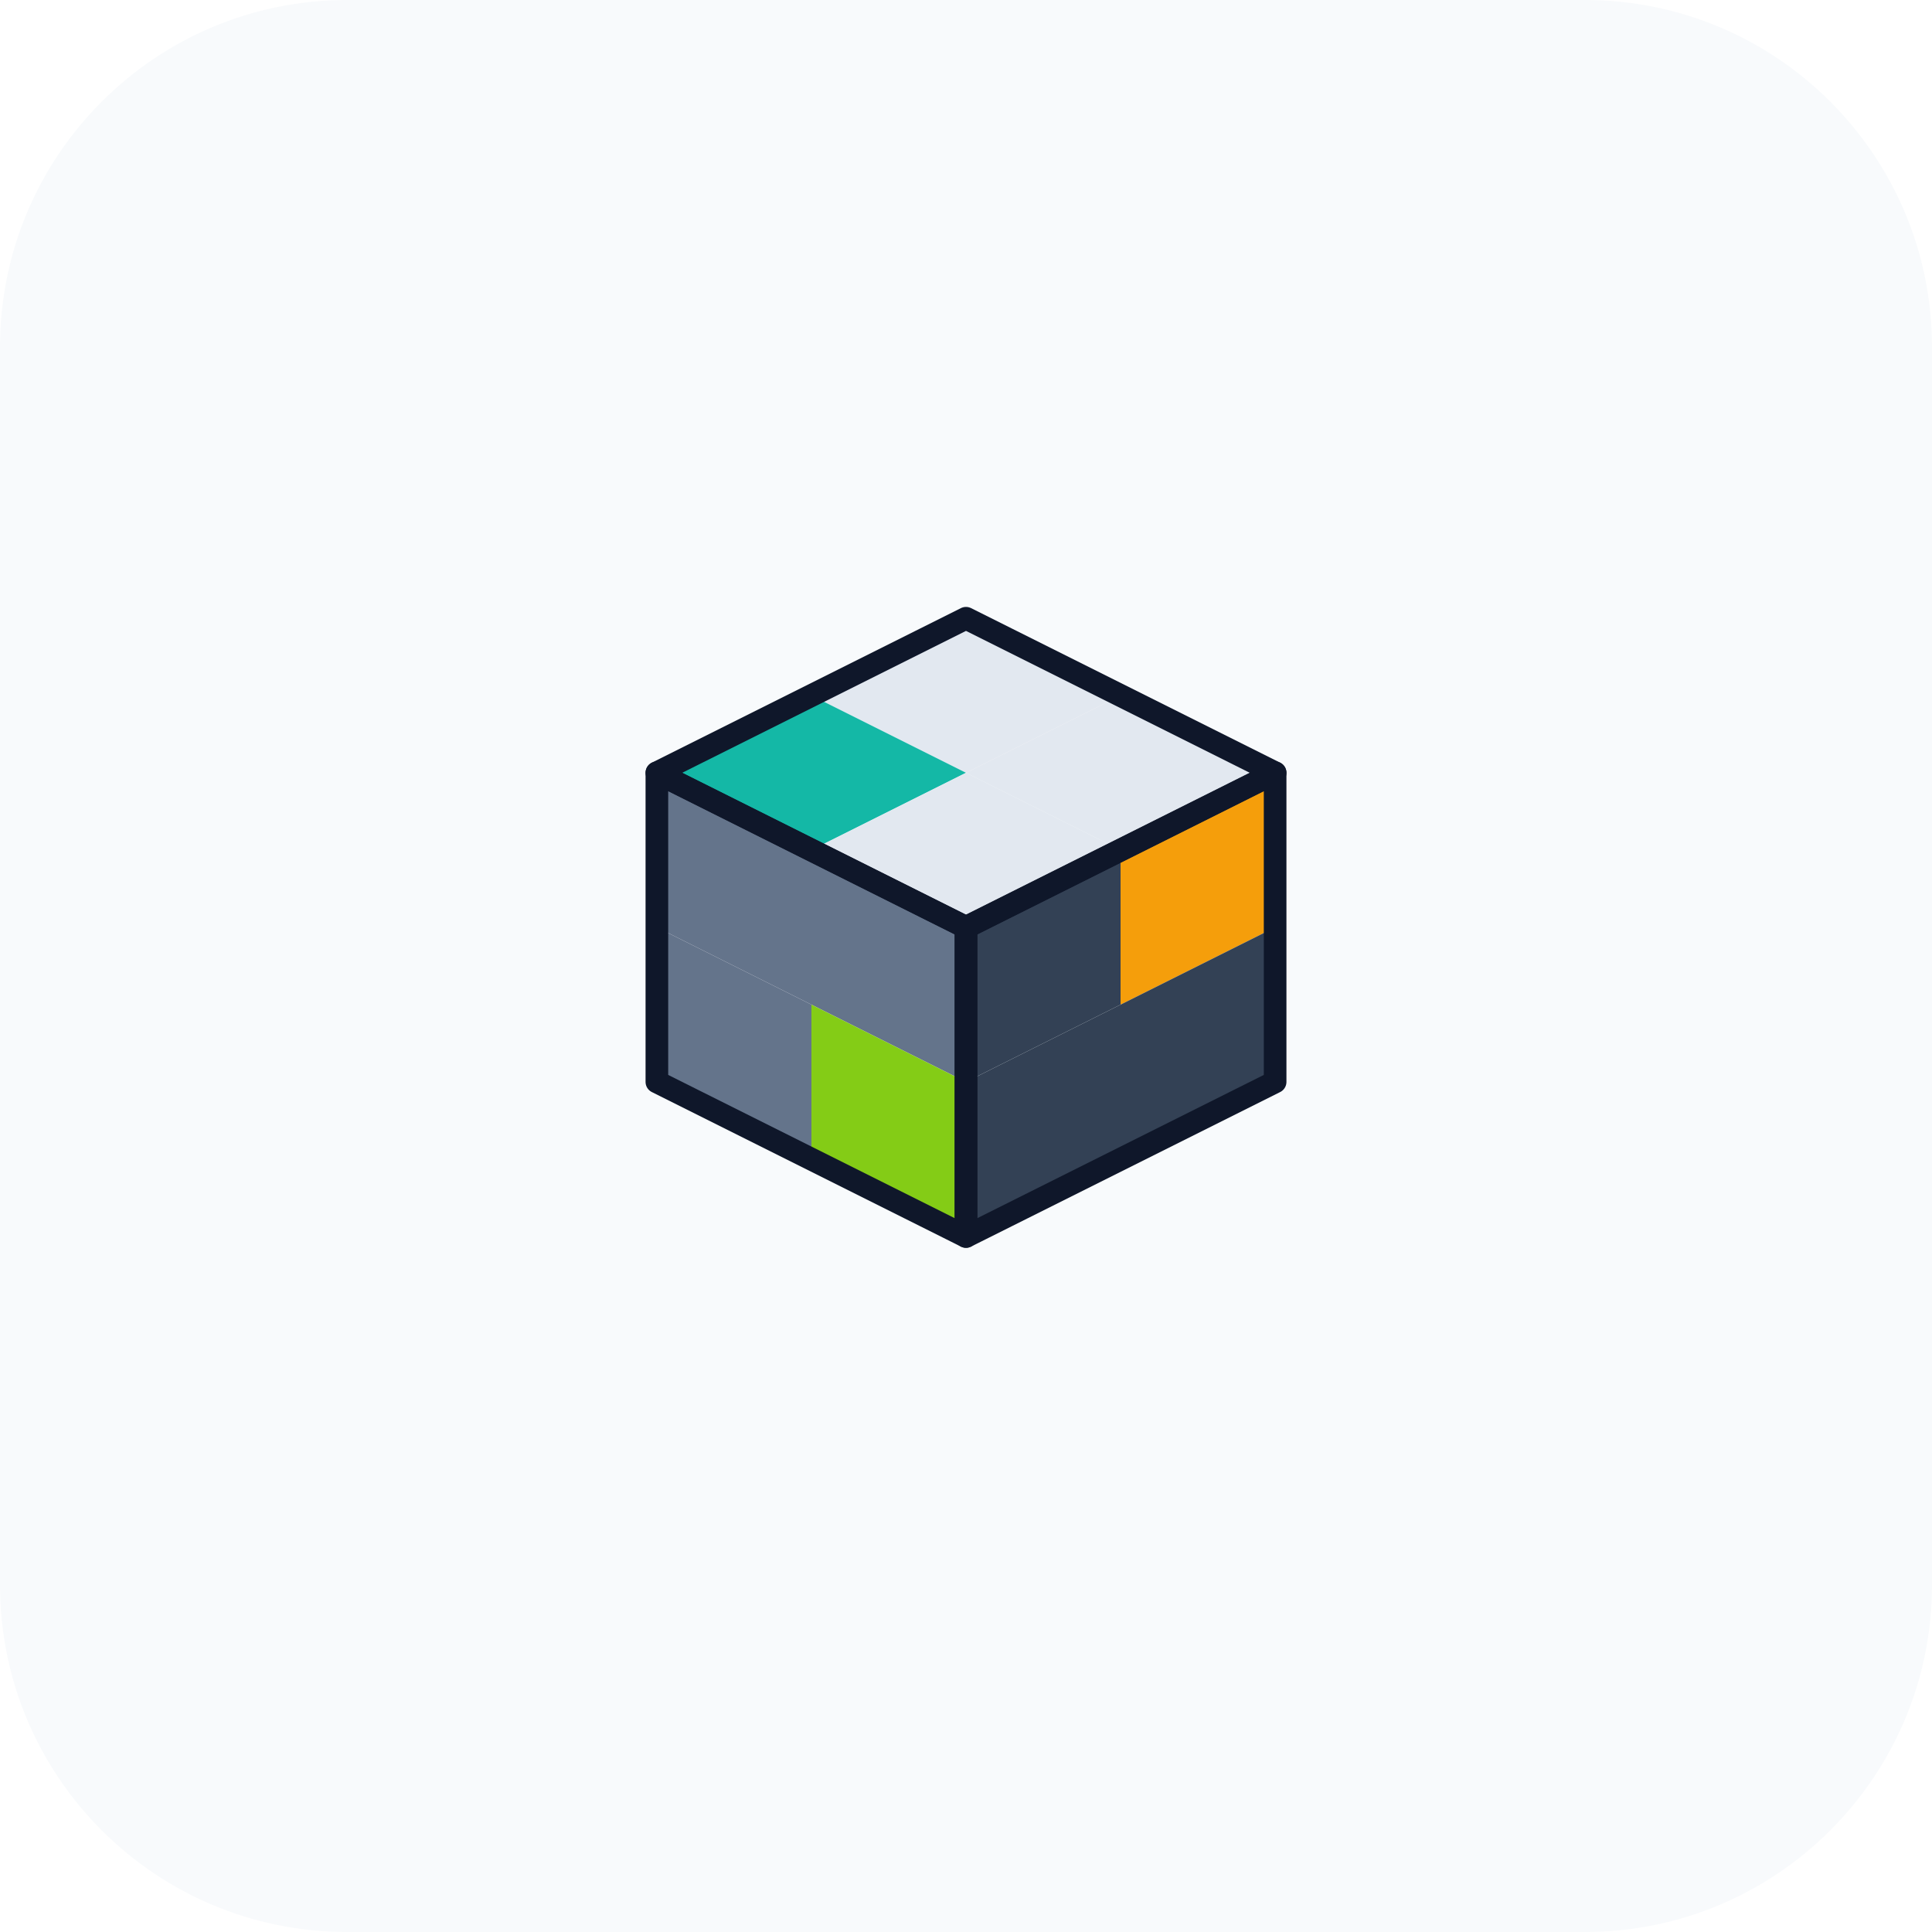
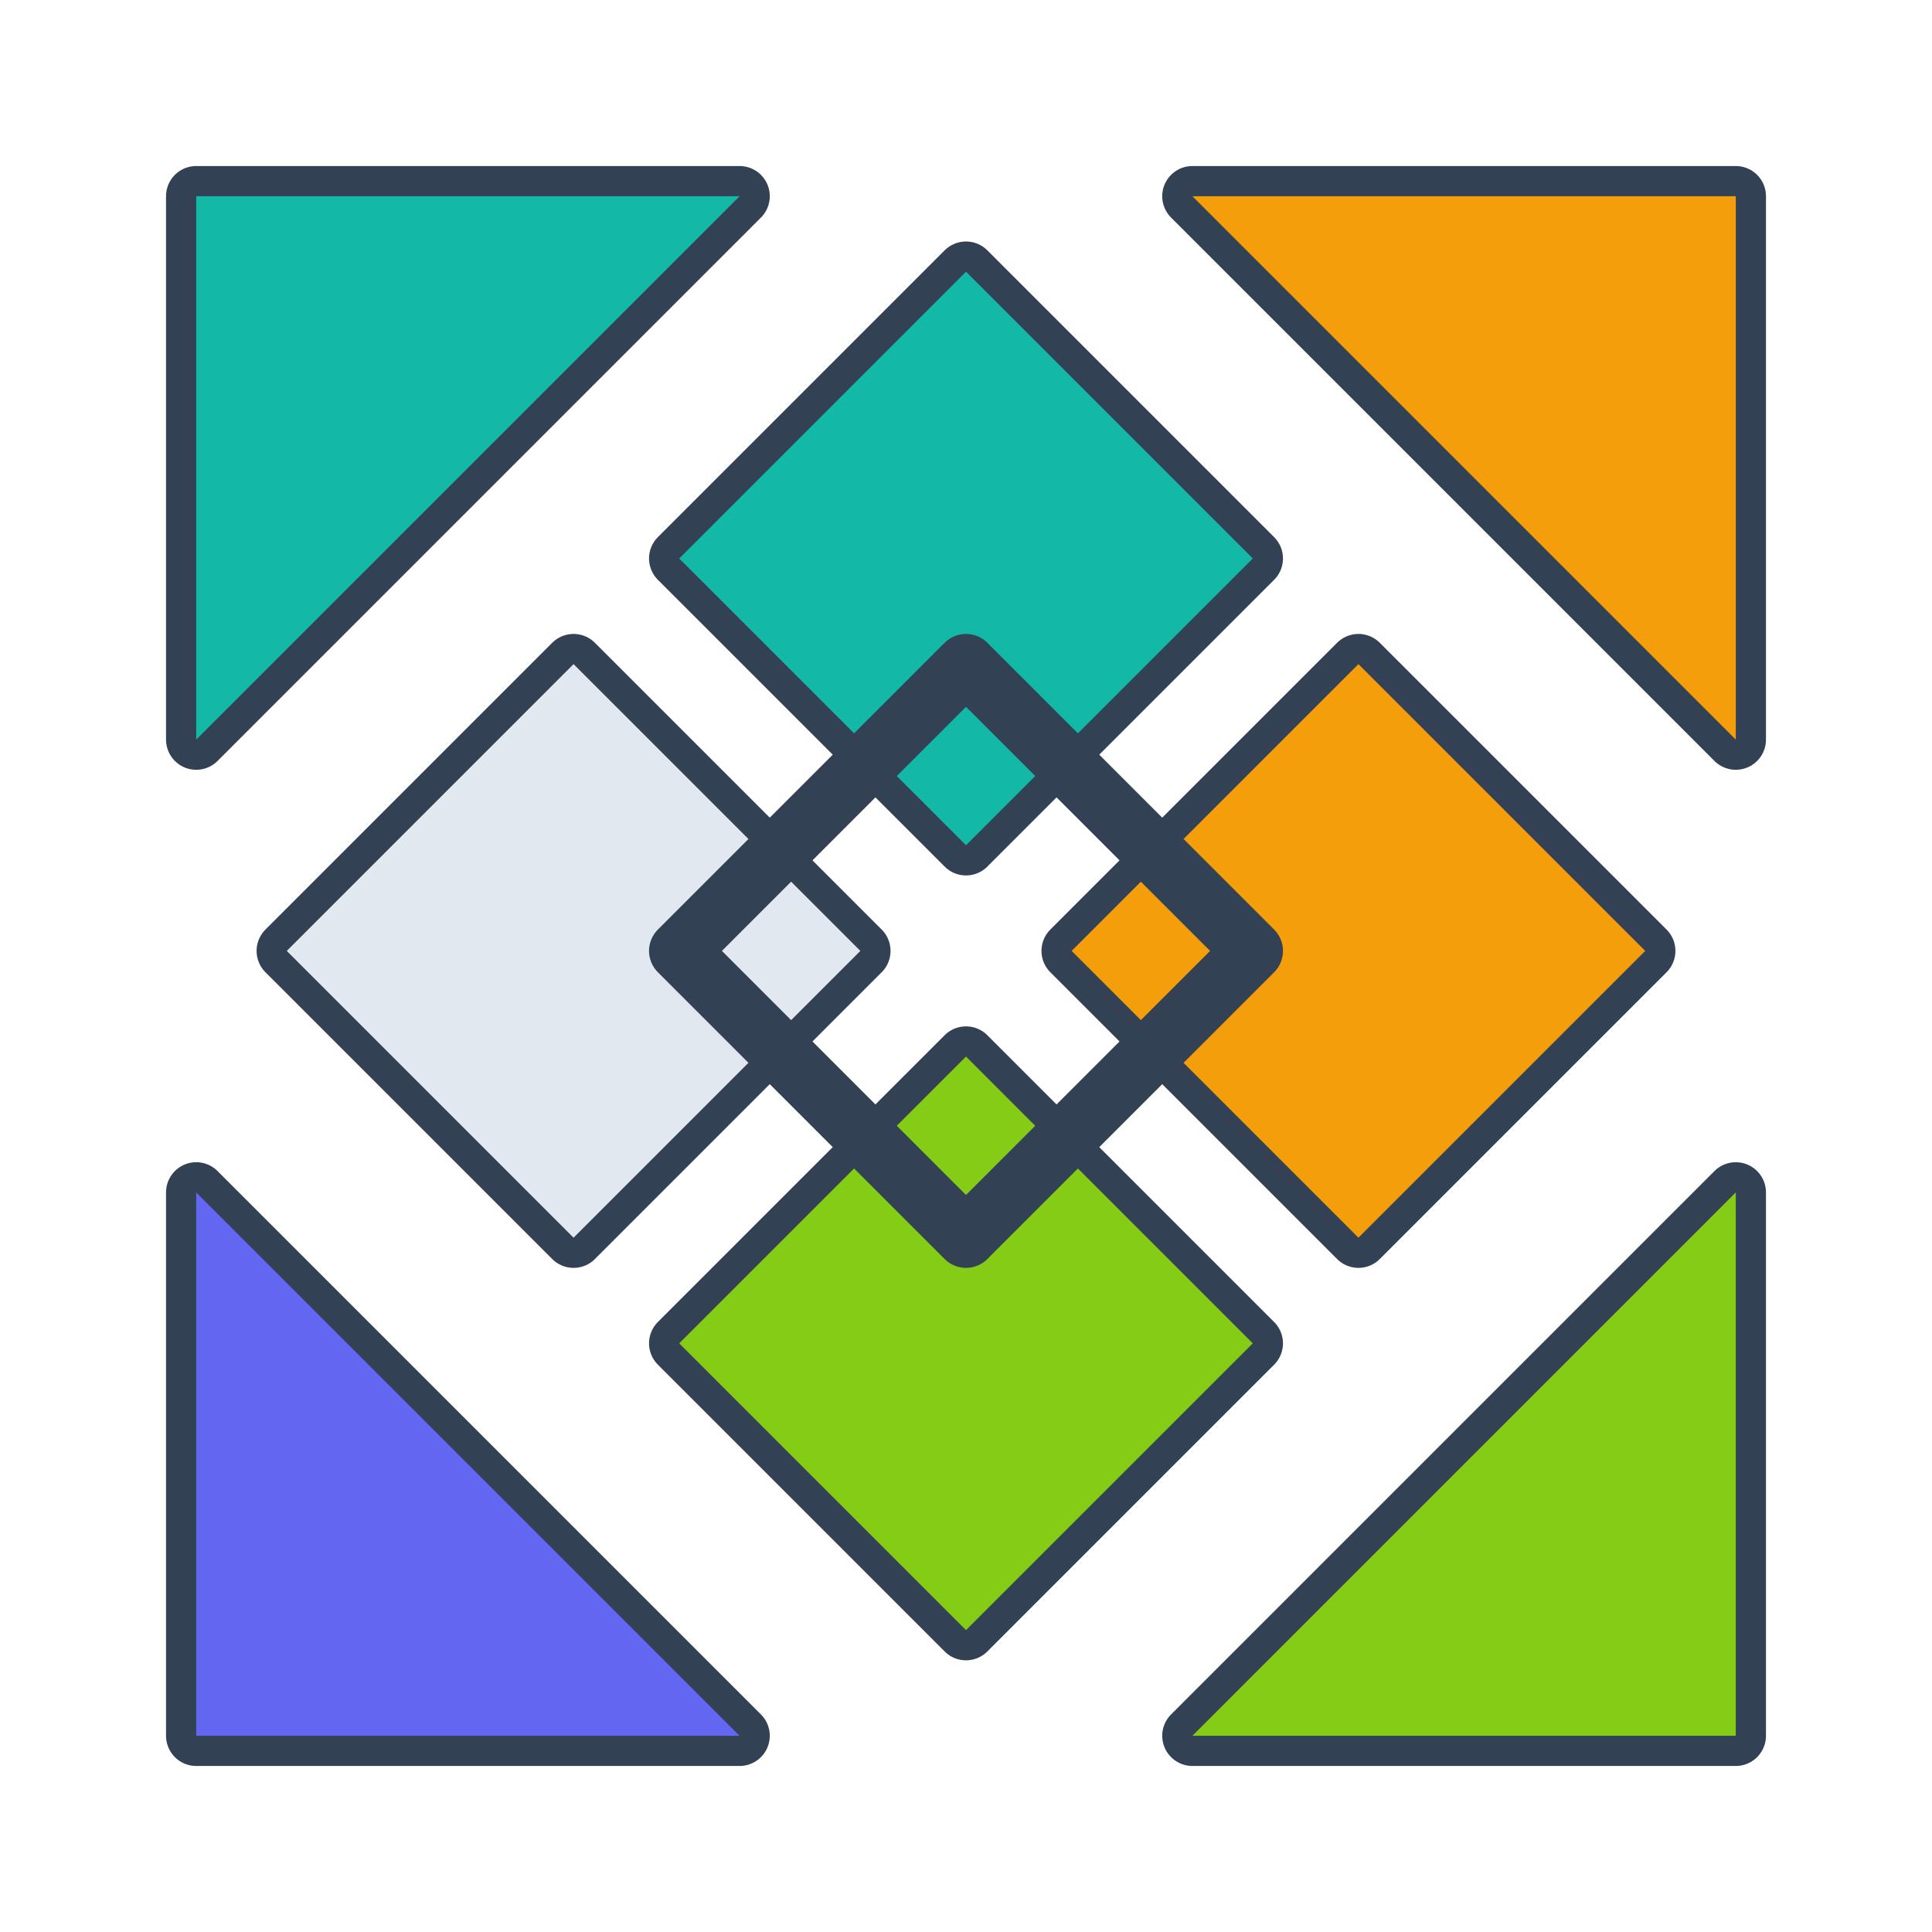
- <svg xmlns="http://www.w3.org/2000/svg" width="512" height="512" viewBox="0 0 512 512">
-   <rect width="512" height="512" rx="92" fill="#F8FAFC" />
-   <polygon points="256.0,163.84 296.96,184.32 256.0,204.8 215.04,184.32" fill="#E2E8F0" />
-   <polygon points="215.04,184.32 256.0,204.8 215.04,225.28 174.08,204.8" fill="#14B8A6" />
-   <polygon points="296.96,184.32 337.92,204.8 296.96,225.28 256.0,204.8" fill="#E2E8F0" />
-   <polygon points="256.0,204.8 296.96,225.28 256.0,245.76 215.04,225.28" fill="#E2E8F0" />
-   <polygon points="174.08,204.8 215.04,225.28 215.04,266.24 174.08,245.76" fill="#64748B" />
-   <polygon points="174.08,245.76 215.04,266.24 215.04,307.2 174.08,286.72" fill="#64748B" />
-   <polygon points="215.04,225.28 256.0,245.76 256.0,286.72 215.04,266.24" fill="#64748B" />
-   <polygon points="215.04,266.24 256.0,286.72 256.0,327.68 215.04,307.2" fill="#84CC16" />
-   <polygon points="337.92,204.8 296.96,225.28 296.96,266.24 337.92,245.76" fill="#F59E0B" />
-   <polygon points="337.92,245.76 296.96,266.24 296.96,307.2 337.92,286.72" fill="#334155" />
-   <polygon points="296.96,225.28 256.0,245.76 256.0,286.72 296.96,266.24" fill="#334155" />
-   <polygon points="296.96,266.24 256.0,286.72 256.0,327.68 296.96,307.2" fill="#334155" />
-   <polygon points="256.0,163.84 337.92,204.8 256.0,245.76 174.08,204.8" fill="none" stroke="#0F172A" stroke-width="6" stroke-linejoin="round" />
-   <polygon points="174.08,204.8 256.0,245.76 256.0,327.68 174.08,286.72" fill="none" stroke="#0F172A" stroke-width="6" stroke-linejoin="round" />
-   <polygon points="337.92,204.8 256.0,245.76 256.0,327.68 337.92,286.72" fill="none" stroke="#0F172A" stroke-width="6" stroke-linejoin="round" />
+ <svg xmlns="http://www.w3.org/2000/svg" width="512" height="512" viewBox="0 0 128 128" role="img" aria-label="Tessara">
+   <g stroke="#334155" stroke-width="4" stroke-linejoin="round" style="paint-order:stroke fill">
+     <path d="M13 13h36L13 49Z" fill="#14B8A6" />
+     <path d="M115 13v36L79 13Z" fill="#F59E0B" />
+     <path d="M13 115V79l36 36Z" fill="#6366F1" />
+     <path d="M115 115H79l36-36Z" fill="#84CC16" />
+     <path d="M64 18 83 37 64 56 45 37Z" fill="#14B8A6" />
+     <path d="M38 44 57 63 38 82 19 63Z" fill="#E2E8F0" />
+     <path d="M90 44 109 63 90 82 71 63Z" fill="#F59E0B" />
+     <path d="M64 70 83 89 64 108 45 89Z" fill="#84CC16" />
+     <path d="M64 44 83 63 64 82 45 63Z" fill="none" />
+   </g>
</svg>
